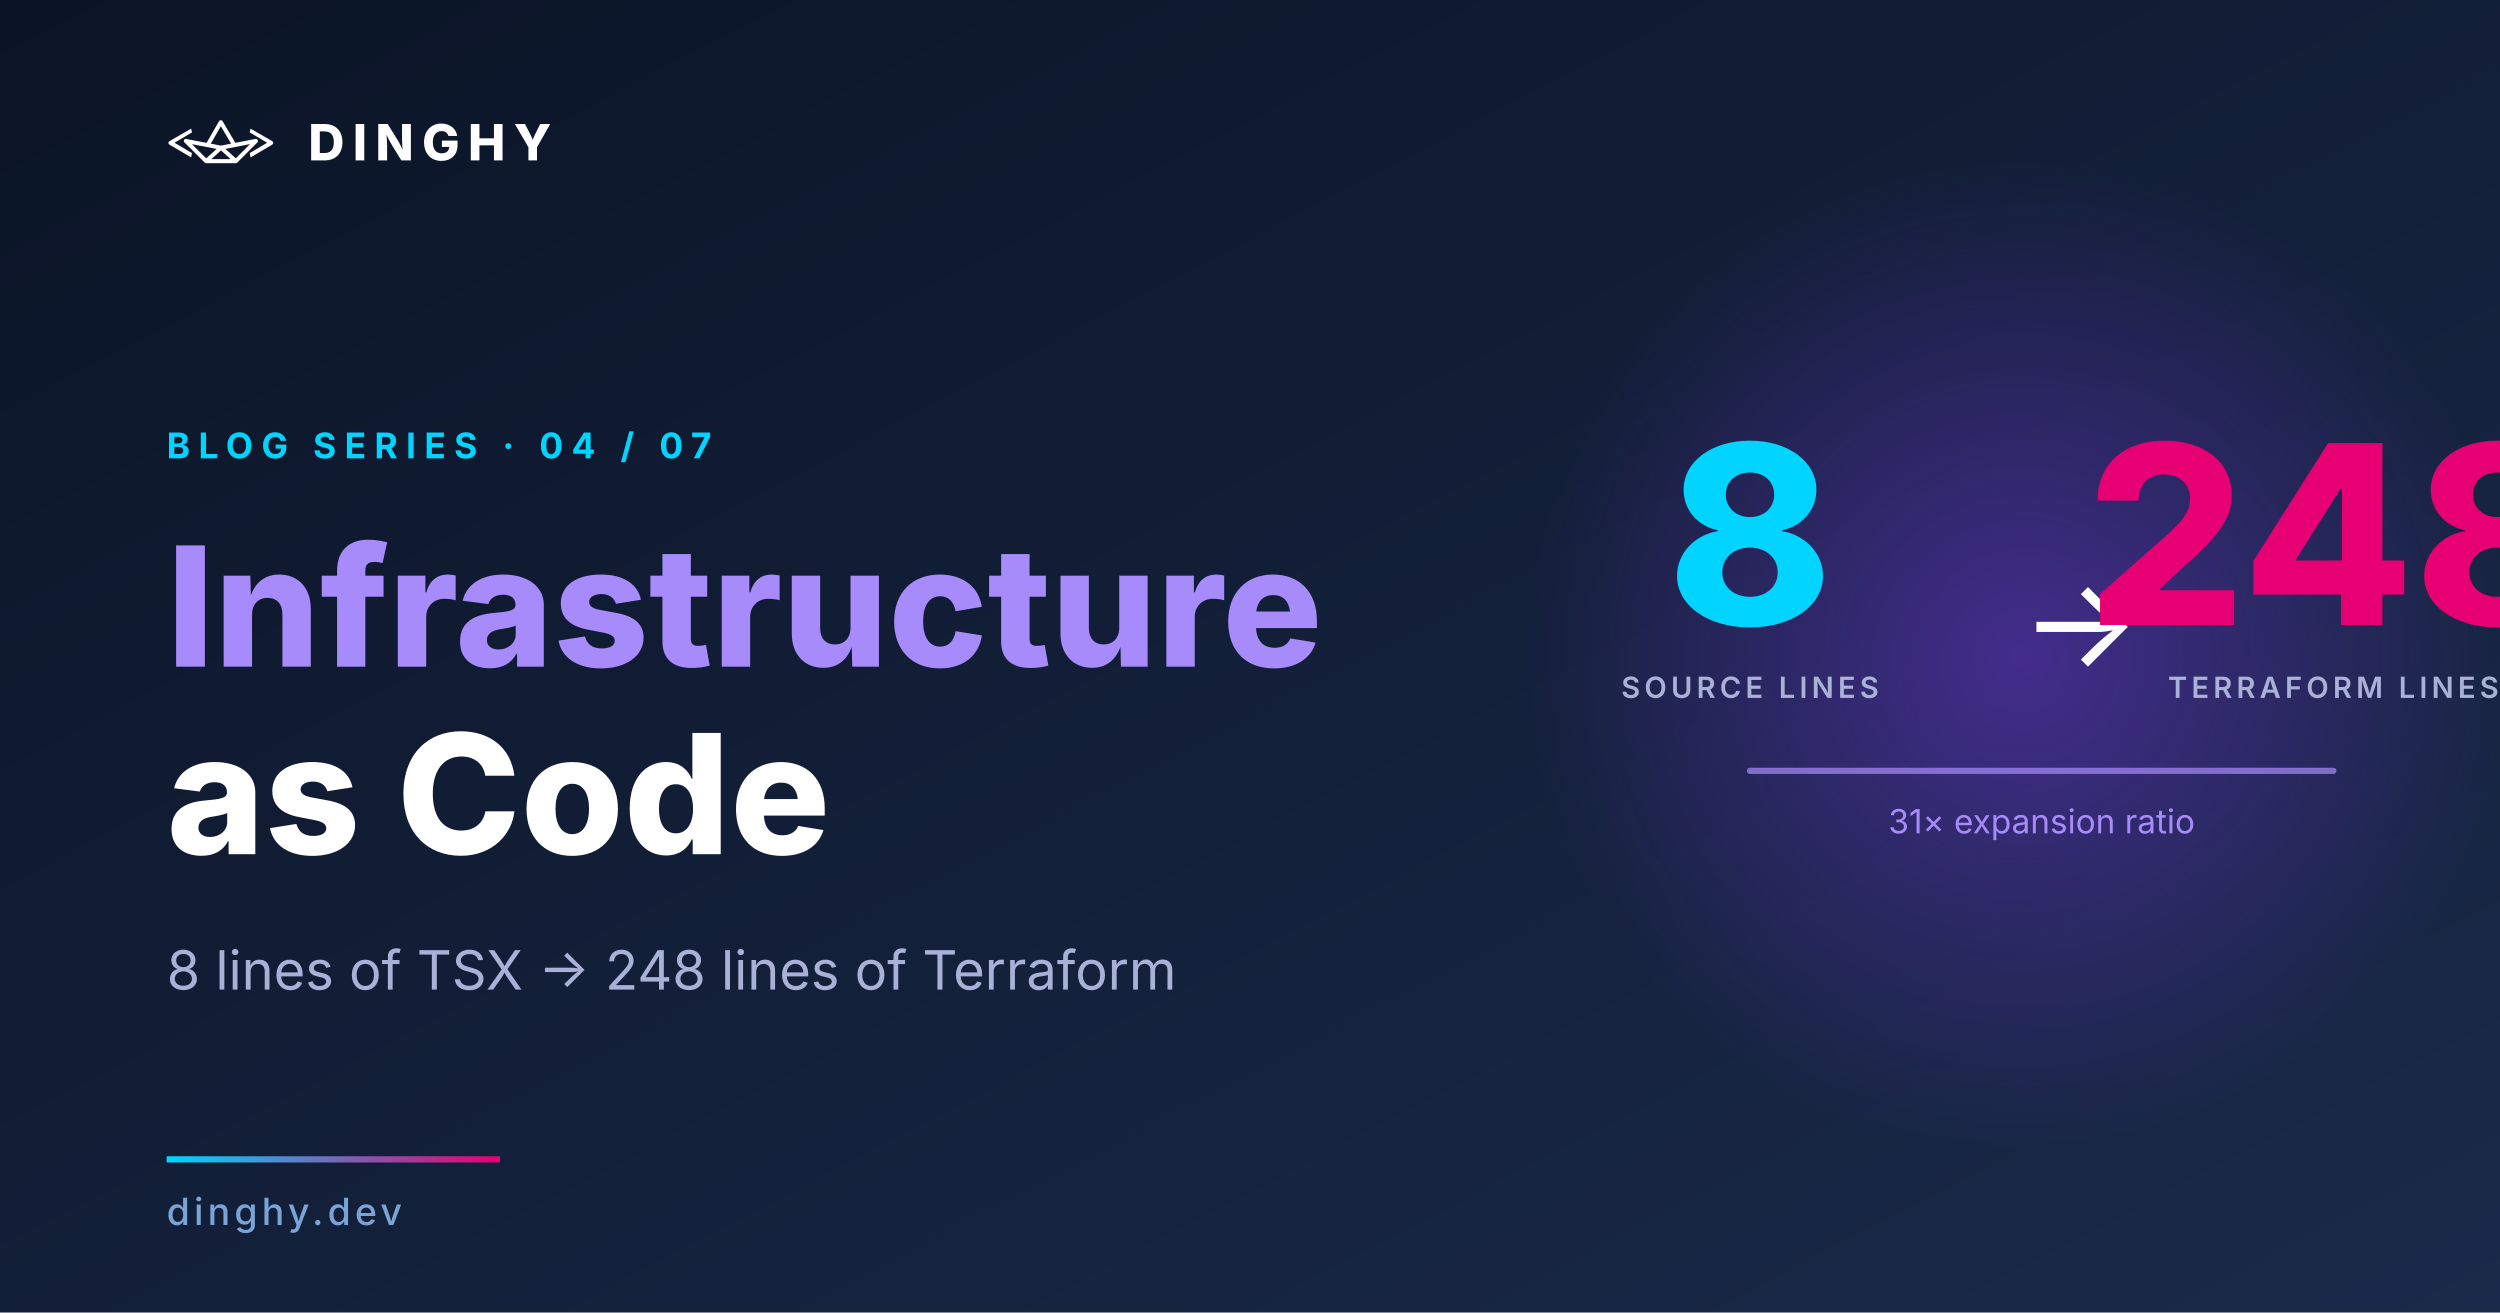
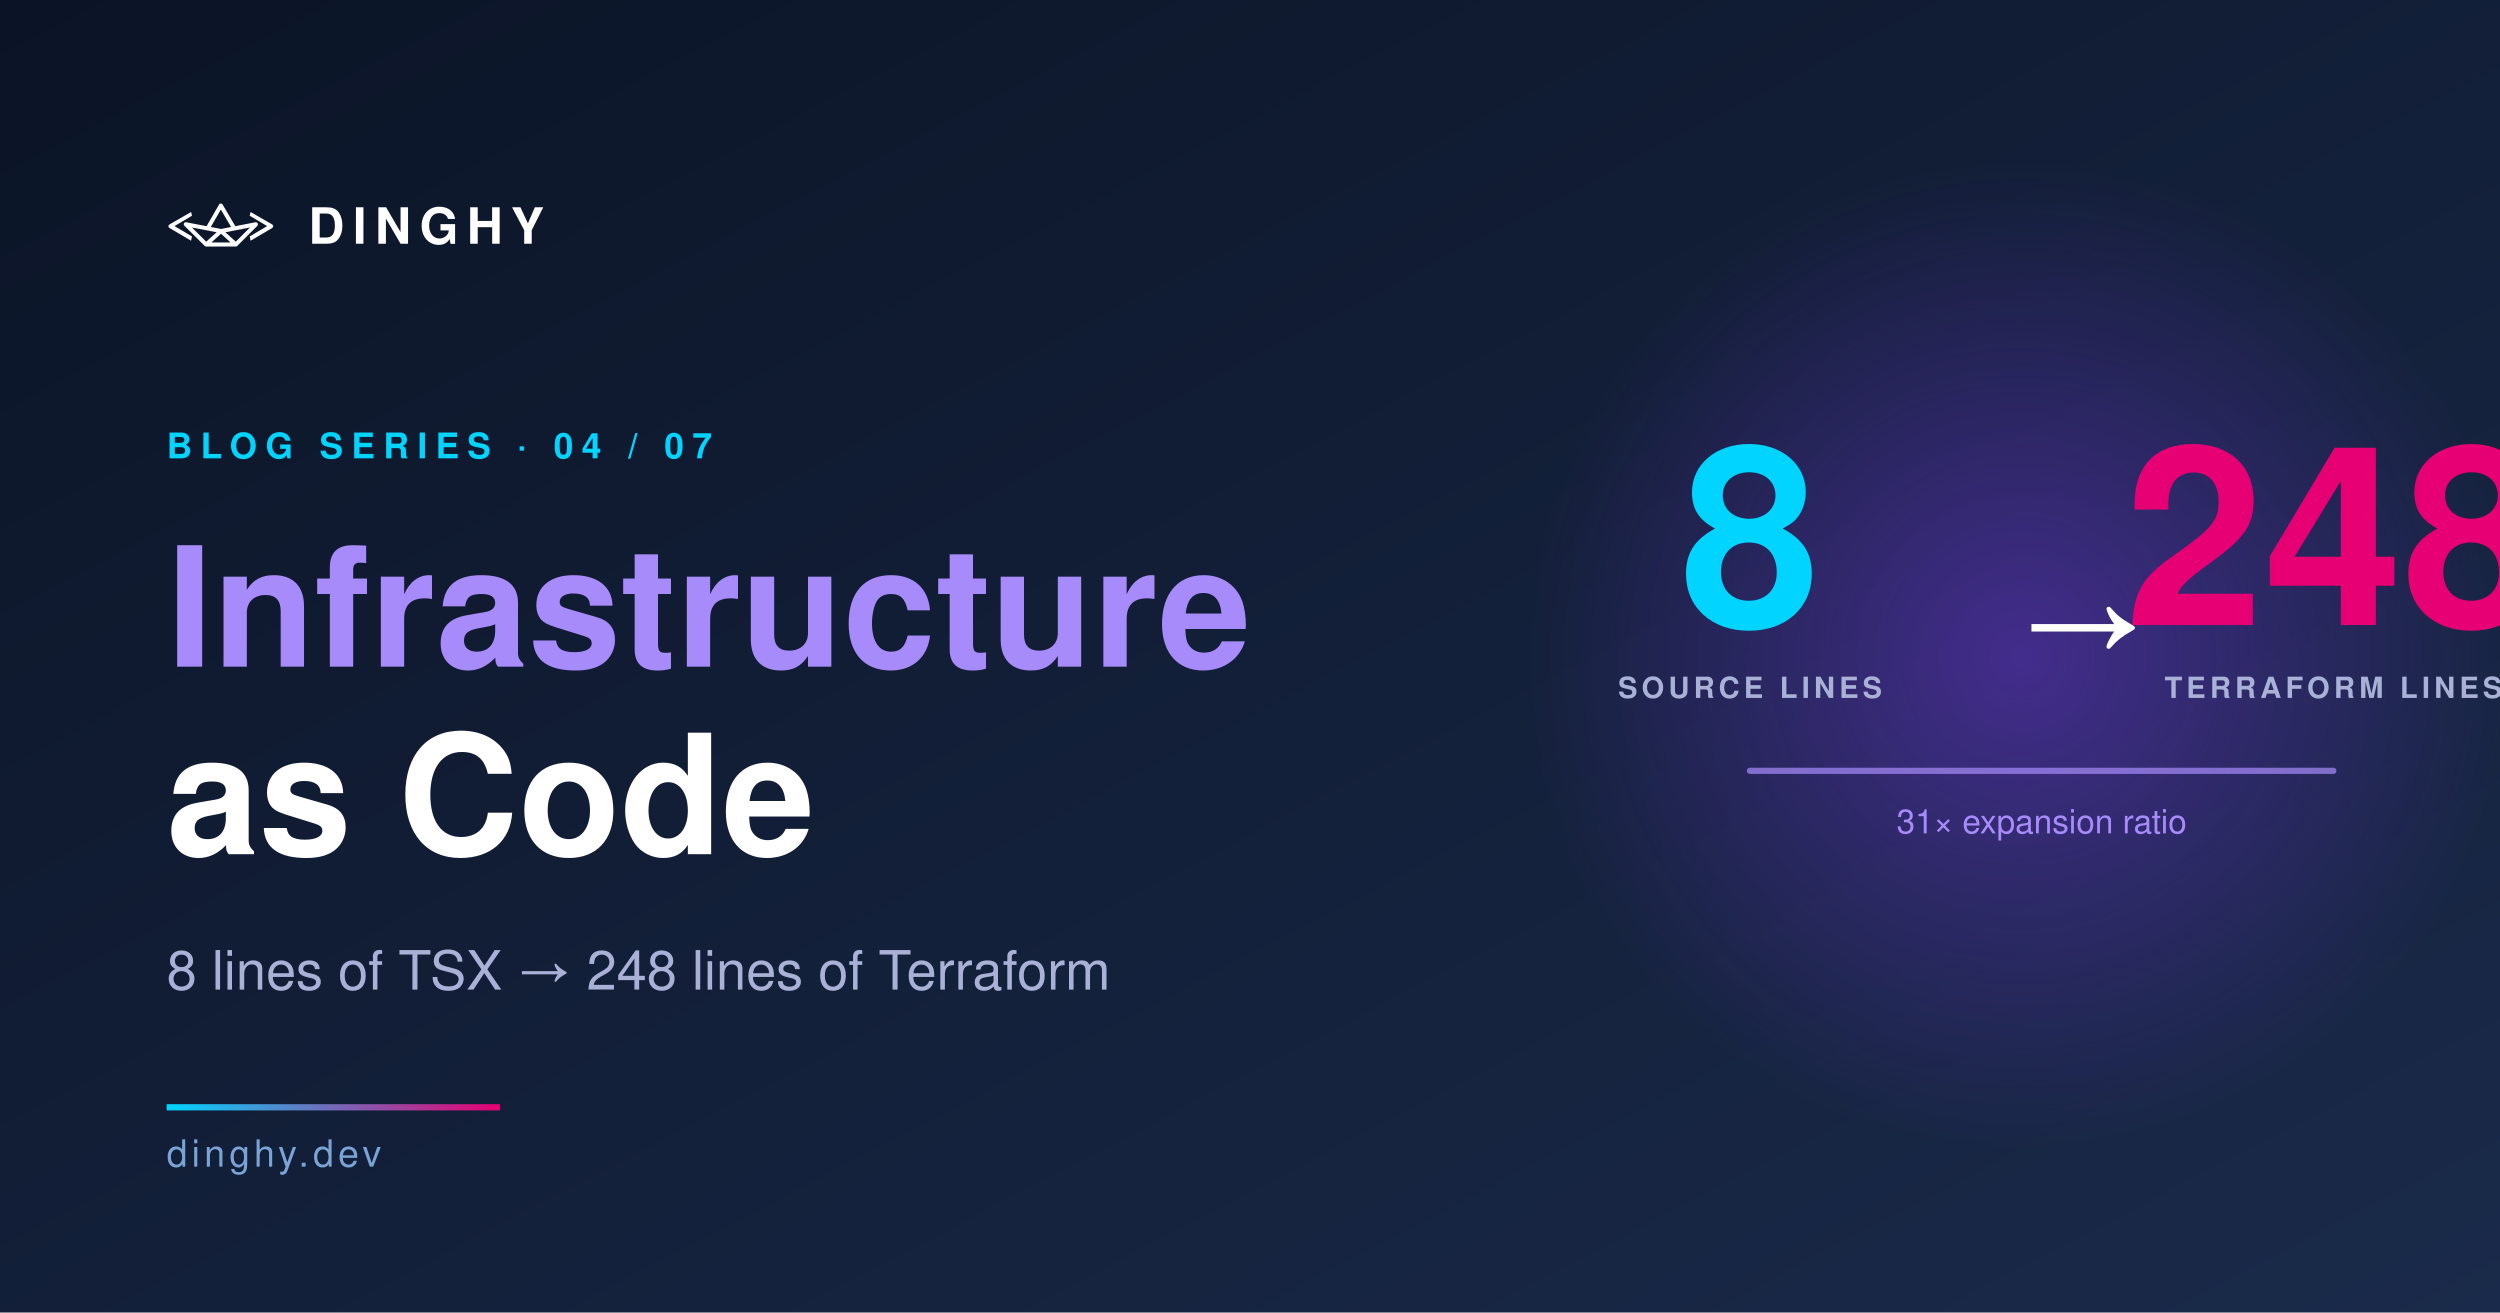
- <svg xmlns="http://www.w3.org/2000/svg" width="1200" height="630" viewBox="0 0 1200 630" font-family="system-ui,-apple-system,Segoe UI,sans-serif">
+ <svg xmlns="http://www.w3.org/2000/svg" width="1200" height="630" viewBox="0 0 1200 630" font-family="Helvetica Neue,Helvetica,Arial,STIX Two Text,sans-serif">
  <defs>
    <linearGradient id="bg" x1="0" y1="0" x2="1" y2="1">
      <stop offset="0%" stop-color="#0b1426" />
      <stop offset="100%" stop-color="#1a2a4a" />
    </linearGradient>
    <linearGradient id="accent" x1="0" y1="0" x2="1" y2="0">
      <stop offset="0%" stop-color="#00d4ff" />
      <stop offset="100%" stop-color="#e60073" />
    </linearGradient>
    <radialGradient id="glow" cx="0.5" cy="0.5" r="0.5">
      <stop offset="0%" stop-color="#7c3aed" stop-opacity="0.45" />
      <stop offset="100%" stop-color="#7c3aed" stop-opacity="0" />
    </radialGradient>
  </defs>
  <rect width="1200" height="630" fill="url(#bg)" />
  <circle cx="970" cy="315" r="240" fill="url(#glow)" />
-   <g transform="translate(80,55)">
+   <g transform="translate(80,95)">
    <g transform="scale(0.13)" fill="#ffffff">
      <path d="m329.31,89.74c-0.57,0 -1.14,0.07 -1.68,0.19l-74.07,14.39l-47.11,-80.02c-1.35,-2.29 -3.81,-3.69 -6.47,-3.69c-0.01,0 -0.02,0 -0.03,0c-2.67,0.01 -5.13,1.44 -6.47,3.76l-46.07,80.01l-75.1,-14.45c-2.43,-0.55 -5.09,0.13 -6.98,2.03c-1.27,1.28 -1.98,2.9 -2.14,4.57c-0.13,1.25 0.07,2.48 0.53,3.59c0.17,0.4 0.38,0.8 0.62,1.18c0.33,0.52 0.73,0.99 1.18,1.42l74.97,74.49c1.4,1.4 3.3,2.18 5.28,2.18l109.64,0c1.99,0 3.9,-0.79 5.31,-2.2l73.9,-73.9c1.4,-1.4 2.19,-3.31 2.19,-5.3l0,-0.75c0,-4.14 -3.35,-7.5 -7.5,-7.5zm-129.25,-46.73l37.88,64.34l-37.35,7.26l-37.6,-7.23l37.07,-64.37zm0.53,89.36l35.37,32.02l-70.73,0l35.36,-32.02zm-107.21,-23.11l91.04,17.51l-38.41,34.79l-52.63,-52.3zm161.78,52.28l-38.42,-34.79l90.85,-17.64l-52.43,52.43z" />
      <path d="m90.23 158.07-80.02-47.1c-2.29-1.35-3.69-3.81-3.69-6.47 0-.01 0-.03 0-.03.01-2.68 1.44-5.13 3.76-6.47l80.01-46.07 3.19 13.89-64.48 38.18 64.34 38.18z" />
      <path d="m309.77 158.07 80.02-47.1c2.29-1.35 3.69-3.81 3.69-6.47 0-.01 0-.03 0-.03-.01-2.68-1.44-5.13-3.76-6.47l-80.01-46.07-3.19 13.89 64.48 38.18-64.34 38.18z" />
    </g>
    <text x="68" y="22" font-size="24" font-weight="800" fill="#ffffff" letter-spacing="4">DINGHY</text>
  </g>
  <text x="80" y="220" font-size="17" font-weight="700" fill="#00d4ff" letter-spacing="4">BLOG SERIES · 04 / 07</text>
  <text x="80" y="320" font-size="80" font-weight="800" fill="#ffffff">
    <tspan fill="#a78bfa">Infrastructure</tspan>
  </text>
  <text x="80" y="410" font-size="80" font-weight="800" fill="#ffffff">as Code</text>
  <text x="80" y="475" font-size="26" font-weight="400" fill="#a9b1d6">8 lines of TSX → 248 lines of Terraform</text>
  <g transform="translate(800,200)">
    <text x="40" y="100" font-size="120" font-weight="800" fill="#00d4ff" text-anchor="middle">8</text>
    <text x="40" y="135" font-size="14" font-weight="600" fill="#a9b1d6" text-anchor="middle" letter-spacing="2">SOURCE LINES</text>
    <text x="170" y="120" font-size="60" fill="#ffffff">→</text>
    <text x="320" y="100" font-size="120" font-weight="800" fill="#e60073" text-anchor="middle">248</text>
    <text x="320" y="135" font-size="14" font-weight="600" fill="#a9b1d6" text-anchor="middle" letter-spacing="2">TERRAFORM LINES</text>
    <line x1="40" y1="170" x2="320" y2="170" stroke="#a78bfa" stroke-width="3" stroke-linecap="round" opacity="0.7" />
    <text x="180" y="200" font-size="16" fill="#a78bfa" text-anchor="middle">31× expansion ratio</text>
  </g>
-   <rect x="80" y="555" width="160" height="3" fill="url(#accent)" />
-   <text x="80" y="588" font-size="18" font-weight="500" fill="#7aa3d6" letter-spacing="2">dinghy.dev</text>
+   <rect x="80" y="530" width="160" height="3" fill="url(#accent)" />
+   <text x="80" y="560" font-size="18" font-weight="500" fill="#7aa3d6" letter-spacing="2">dinghy.dev</text>
</svg>
